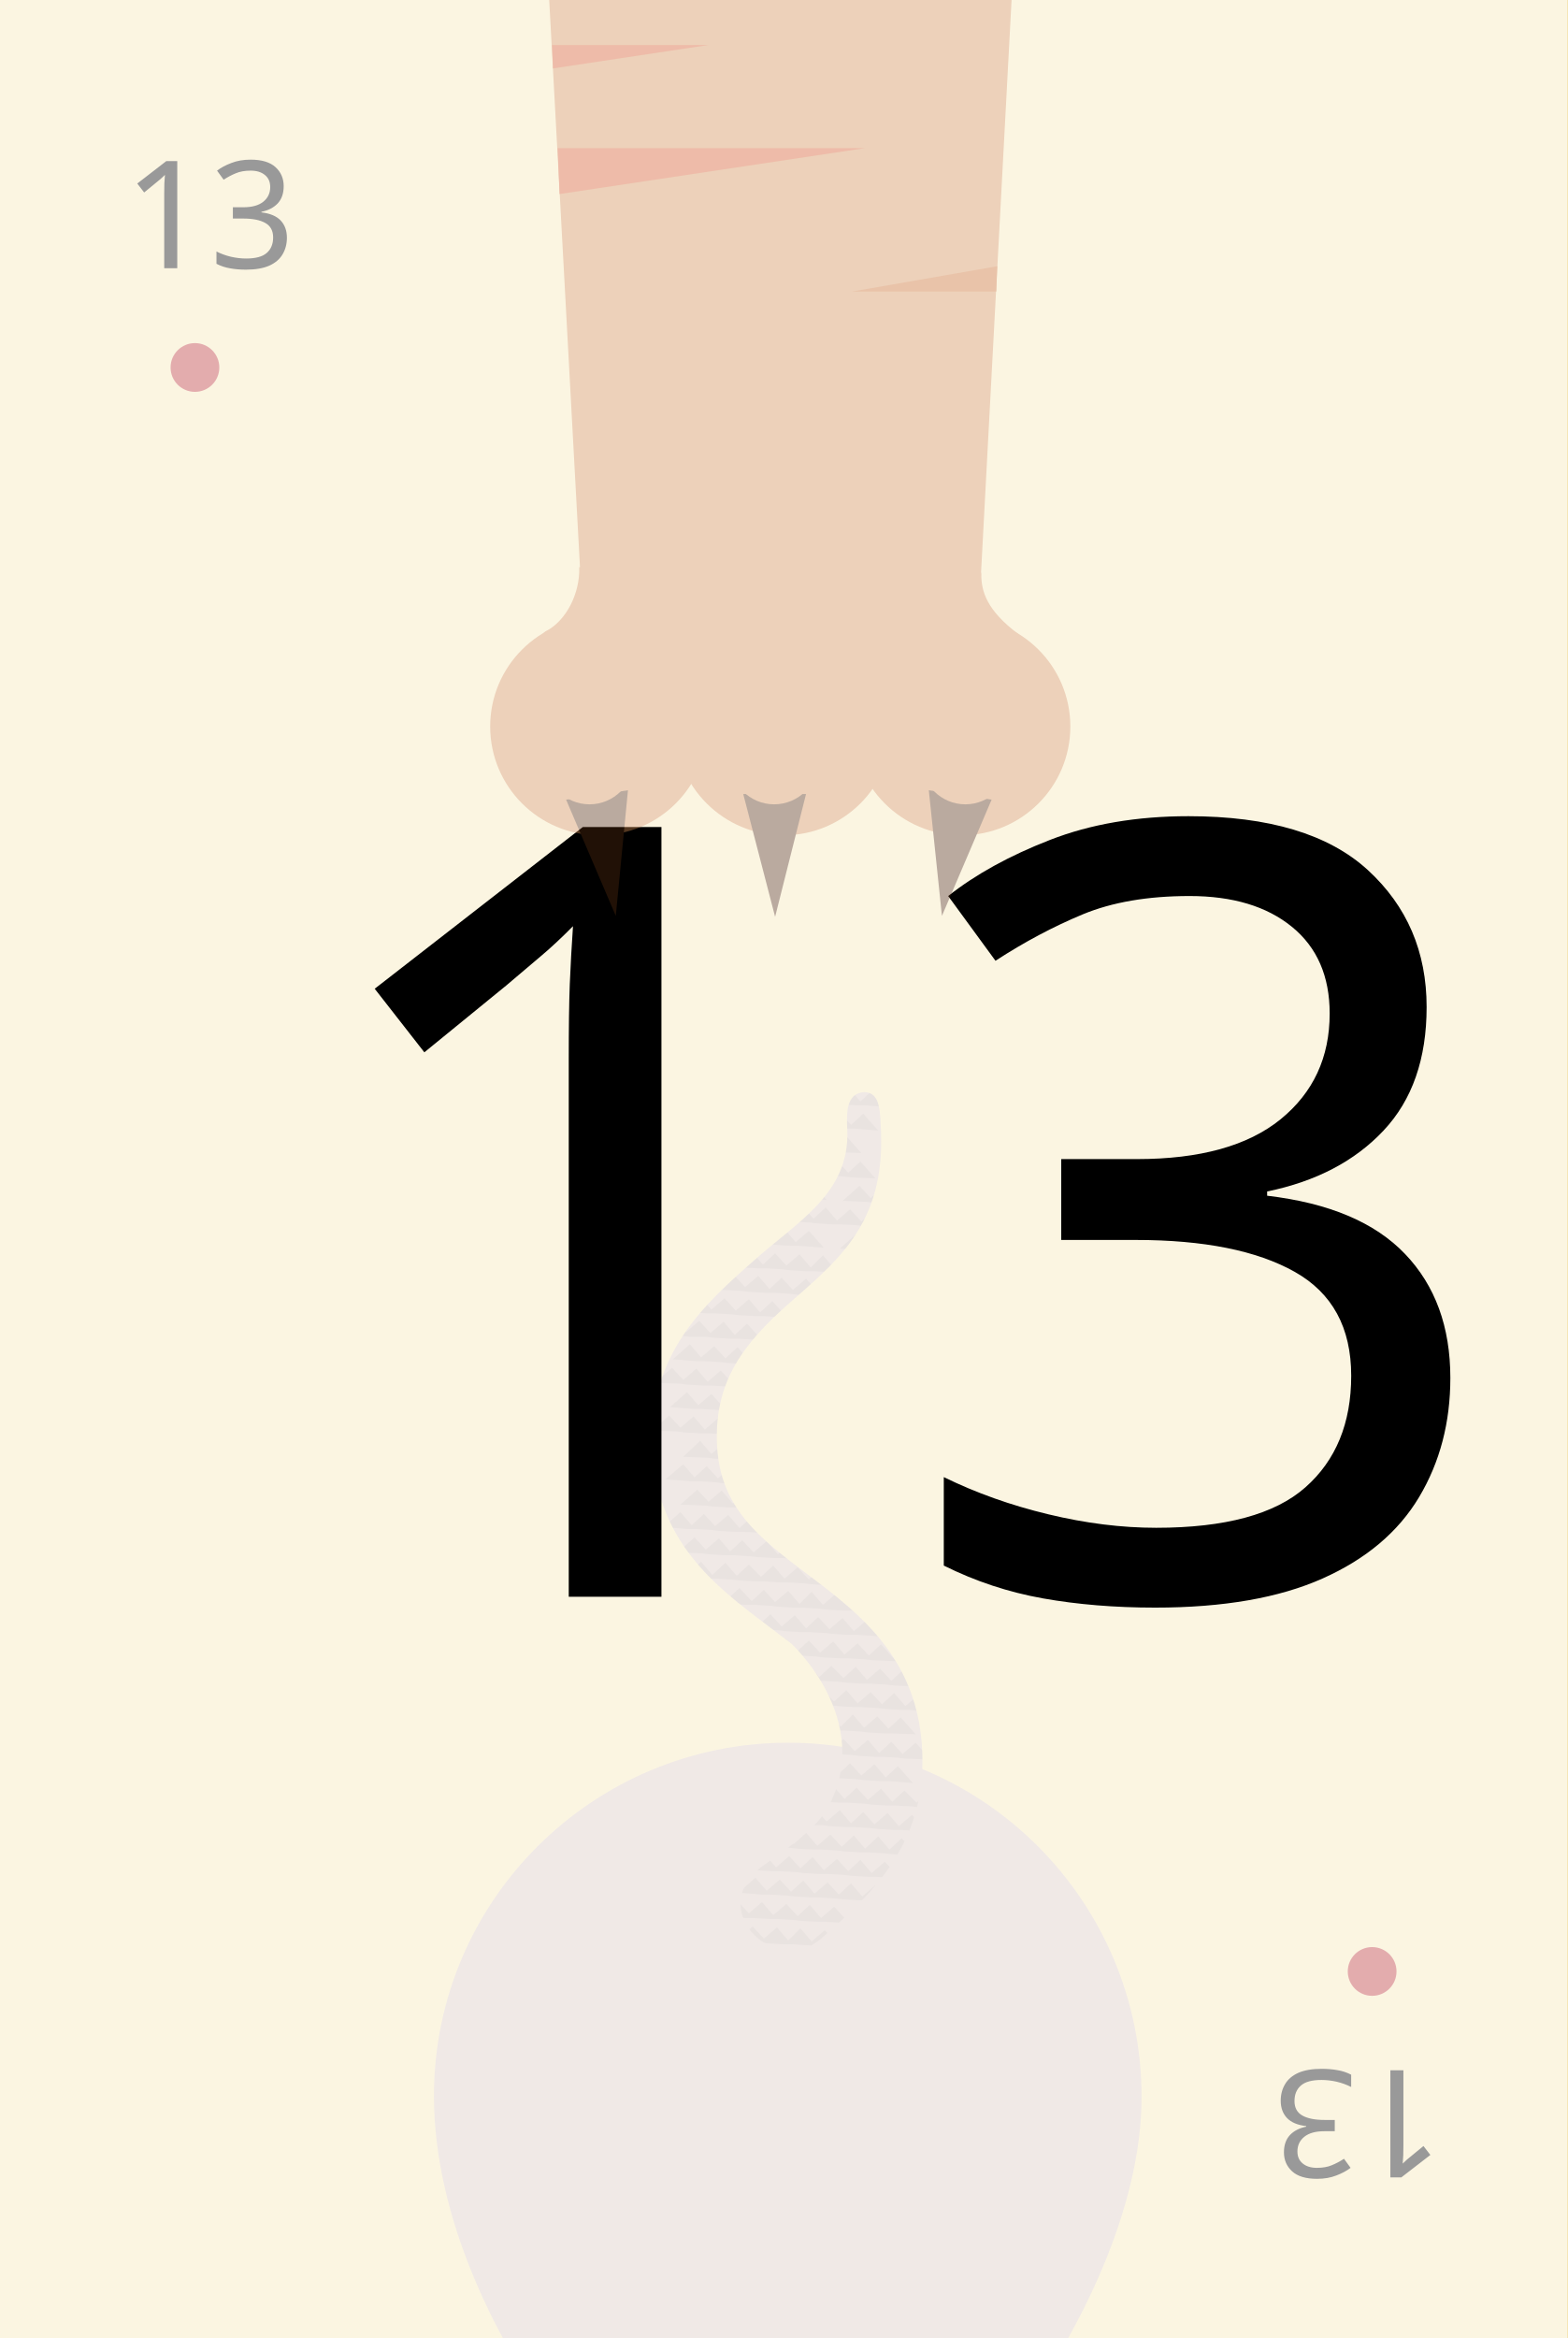
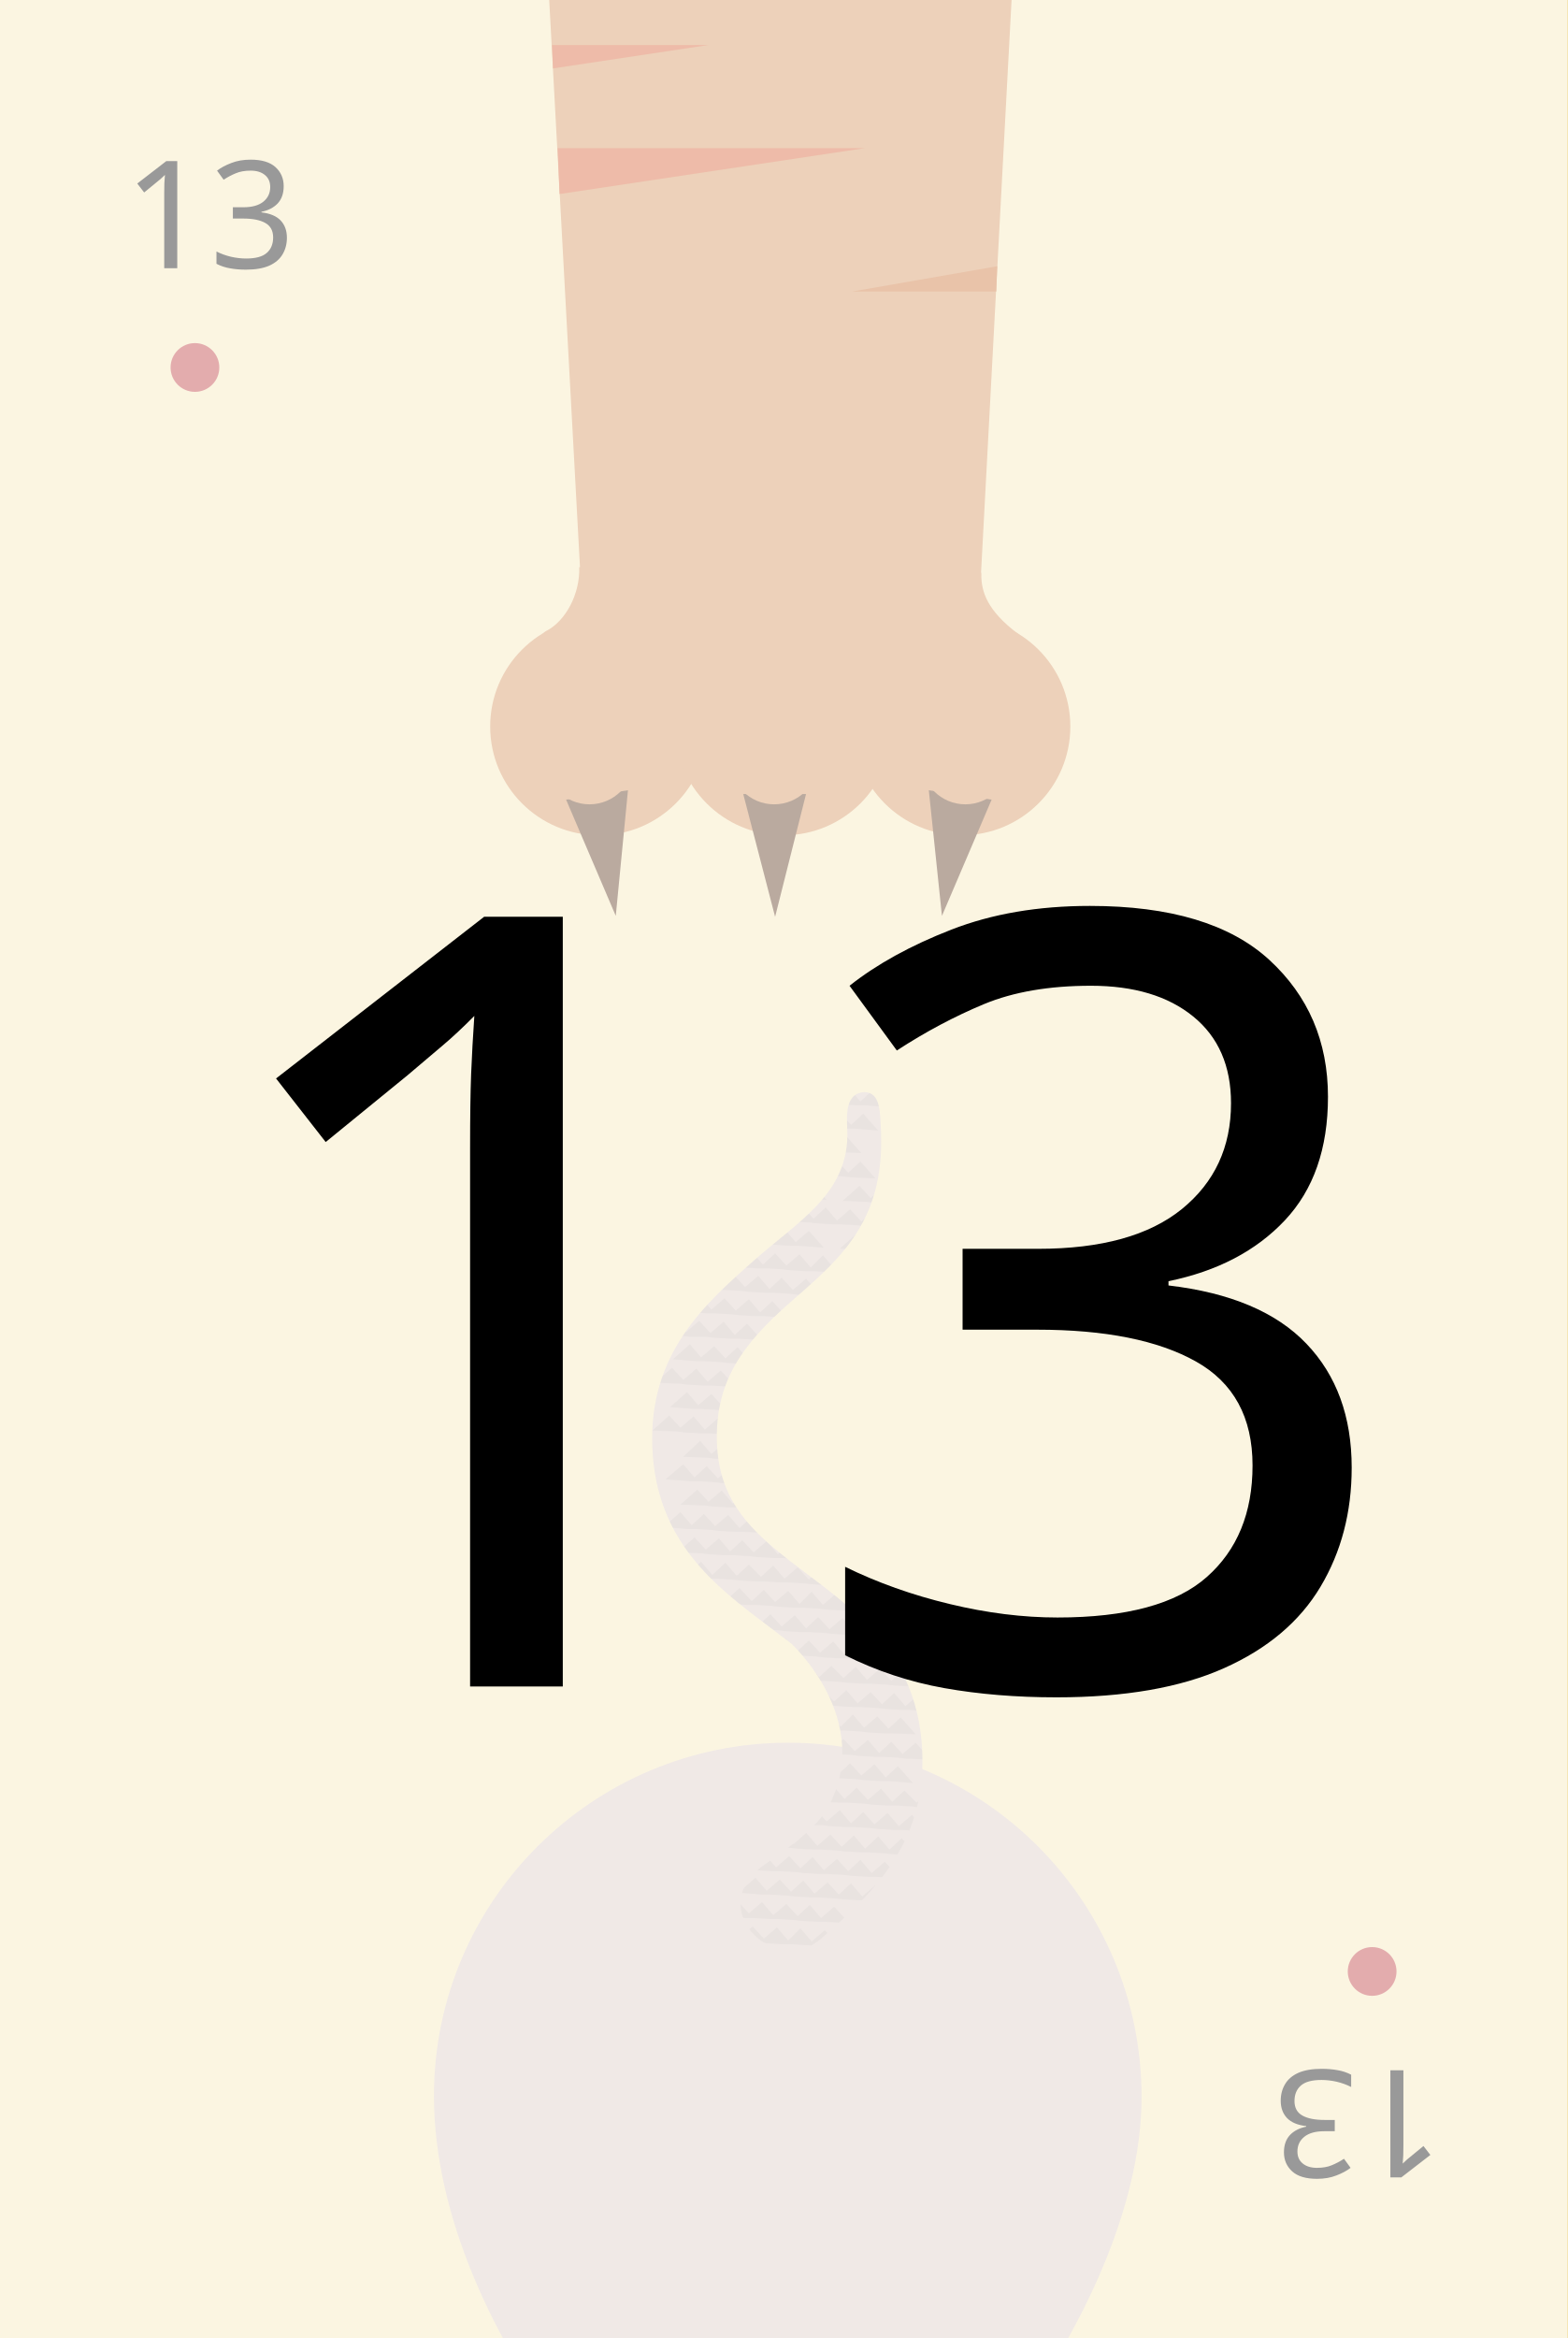
<svg xmlns="http://www.w3.org/2000/svg" xmlns:xlink="http://www.w3.org/1999/xlink" version="1.1" id="Layer_1" x="0px" y="0px" viewBox="0 0 167.2 249.4" enable-background="new 0 0 167.2 249.4" xml:space="preserve">
  <rect x="-5.7" y="-5.7" fill="#F5E6B5" width="178.6" height="260.8" />
  <circle fill="#BA3033" cx="20.8" cy="39.2" r="2.6" />
  <g>
    <text transform="matrix(1 0 0 1 13.2251 28.6087)" font-family="'RobotoSlab-Regular'" font-size="16">13</text>
  </g>
  <circle fill="#BA3033" cx="146.4" cy="210.3" r="2.6" />
  <g>
    <text transform="matrix(-1 0 0 -1 154.0334 220.8431)" font-family="'RobotoSlab-Regular'" font-size="16">13</text>
  </g>
  <path fill="#D9C8C1" d="M98.4,186.9c-0.4-10-6.7-14.8-12.3-19c-5-3.8-9.3-7-9.6-13.8c-0.3-6.8,2.9-10.8,7.5-14.9  c5.2-4.6,10.4-8.5,10-18.5c-0.1-1.9,0-4.2-1.8-4.2c-1.9,0.1-1.9,2.2-1.8,4c0.3,6.8-5.3,9.8-10,14c-5.2,4.6-11.2,9.9-10.8,19.9  c0.4,10,6.7,14.8,12.3,19c0.9,0.7,1.7,1.3,2.5,1.9l0,0c0,0,8.9,8.1,4,17.4c-1.5,2.9-6.6,5.9-7.6,6.8c-5.2,4.6,2.1,11.4,6.8,7.3  C92.8,202.2,98.8,196.9,98.4,186.9z" />
-   <text id="number" transform="matrix(1 0 0 1 29.7445 170.3316)" font-family="'RobotoSlab-Thin'" font-size="115">13</text>
+   <text id="number" x="85" y="140" dominant-baseline="middle" text-anchor="middle" font-family="'RobotoSlab-Thin'" font-size="115">13</text>
  <path fill="#D9C8C1" d="M121.8,223.7c0-20.8-16.8-37.8-37.7-37.8c-20.8,0-37.8,16.8-37.8,37.7c0,25.6,25.9,54.2,37.7,54.2  S121.8,247.3,121.8,223.7z" />
  <g>
    <polygon fill="#D18C52" points="103.9,75.6 62.7,75.6 57.1,-27.6 109.4,-27.6  " />
    <g>
      <circle fill="#D18C52" cx="63.9" cy="77.5" r="11.6" />
      <circle fill="#D18C52" cx="83.6" cy="77.5" r="11.6" />
      <circle fill="#D18C52" cx="102.6" cy="77.5" r="11.6" />
    </g>
    <polygon fill="#522B10" points="65.7,97.7 67,84.3 60.4,85.3  " />
    <polygon fill="#522B10" points="82.7,97.8 86,84.7 79.3,84.7  " />
    <polygon fill="#522B10" points="100.5,97.7 105.8,85.3 99.1,84.3  " />
    <circle fill="#D18C52" cx="62.9" cy="81.1" r="4.7" />
    <circle fill="#D18C52" cx="82.6" cy="81.1" r="4.7" />
    <circle fill="#D18C52" cx="103" cy="81.1" r="4.7" />
    <polygon fill="#D55627" points="59.5,15.8 59.7,20.7 92.3,15.8  " />
    <polygon fill="#D55627" points="58.9,4.8 59,7.3 75.6,4.8  " />
    <polygon fill="#C96928" points="90.9,31.1 106.3,31.1 106.4,28.4  " />
    <path fill="#D18C52" d="M104.7,61.3c0,1.8,0.6,3.8,3.9,6.3c3.2,2.5-6.4,3.9-6.4,3.9l-1.9-7.5C100.2,63.9,104.7,59.5,104.7,61.3z" />
    <path fill="#D18C52" d="M61.8,60.5c0.1,2.8-1.4,5.7-3.5,6.8c-2.1,1,5.2,4.3,5.2,4.3L68.8,61L61.8,60.5z" />
  </g>
  <g>
    <defs>
      <path id="SVGID_3_" d="M98.4,186.9c-0.4-10-6.7-14.8-12.3-19c-5-3.8-9.3-7-9.6-13.8c-0.3-6.8,2.9-10.8,7.5-14.9    c5.2-4.6,10.4-8.5,10-18.5c-0.1-1.9,0-4.2-1.8-4.2c-1.9,0.1-1.9,2.2-1.8,4c0.3,6.8-5.3,9.8-10,14c-5.2,4.6-11.2,9.9-10.8,19.9    c0.4,10,6.7,14.8,12.3,19c0.9,0.7,1.7,1.3,2.5,1.9l0,0c0,0,8.9,8.1,4,17.4c-1.5,2.9-6.6,5.9-7.6,6.8c-5.2,4.6,2.1,11.4,6.8,7.3    C92.8,202.2,98.8,196.9,98.4,186.9z" />
    </defs>
    <clipPath id="SVGID_2_">
      <use xlink:href="#SVGID_3_" overflow="visible" />
    </clipPath>
-     <g opacity="8.000000e-02" clip-path="url(#SVGID_2_)">
+     <g opacity="0.08" clip-path="url(#SVGID_2_)">
      <polygon points="90.5,125.1 89.3,123.8 87.9,125 86.7,123.6 85.4,124.8 84.2,123.5 82.8,124.7 81.6,123.3 80.2,124.5 79,123.2     77.7,124.4 76.5,123 75.1,124.2 73.9,122.9 72.1,124.5 74.7,124.6 75.5,124.7 77.2,124.8 78.1,124.8 79.8,124.9 80.6,125     82.4,125.1 83.2,125.1 84.9,125.2 85.8,125.3 87.5,125.4 88.3,125.4 90,125.5 90.9,125.6 93.4,125.7 91.8,123.9   " />
      <polygon points="93.6,115 92.4,113.7 91.1,114.9 89.9,113.5 88.5,114.7 87.3,113.4 86,114.6 84.7,113.2 83.4,114.4 82.2,113.1     80.8,114.3 79.6,112.9 78.3,114.1 77.1,112.8 75.3,114.4 77.8,114.5 78.7,114.6 80.4,114.7 81.2,114.7 82.9,114.8 83.8,114.9     85.5,115 86.4,115 88.1,115.1 88.9,115.2 90.6,115.3 91.5,115.3 93.2,115.4 94,115.5 96.6,115.6 95,113.8   " />
      <polygon points="87.4,141.6 86,142.8 84.8,141.5 83.5,142.7 82.3,141.3 80.9,142.5 79.7,141.2 78.4,142.4 77.2,141 75.8,142.2     74.6,140.9 73.2,142.1 72,140.7 70.2,142.4 72.8,142.5 73.6,142.6 75.3,142.6 76.2,142.7 77.9,142.8 78.8,142.8 80.5,142.9     81.3,143 83,143.1 83.9,143.1 85.6,143.2 86.4,143.3 88.1,143.4 89,143.4 91.6,143.6 90,141.8 88.6,143   " />
      <polygon points="101.8,145 100.4,146.2 99.2,144.9 97.8,146.1 96.6,144.7 95.3,145.9 94.1,144.6 92.7,145.8 91.5,144.4     90.2,145.6 89,144.3 87.6,145.5 86.4,144.1 85,145.3 83.8,144 82.5,145.2 81.3,143.8 79.9,145.1 78.7,143.7 77.4,144.9     76.2,143.6 74.8,144.8 73.6,143.4 71.8,145 74.3,145.2 75.2,145.2 76.9,145.3 77.8,145.4 79.5,145.5 80.3,145.5 82,145.6     82.9,145.7 84.6,145.8 85.4,145.8 87.1,145.9 88,145.9 89.7,146 90.6,146.1 92.3,146.2 93.1,146.2 94.8,146.3 95.7,146.4     97.4,146.5 98.2,146.5 100,146.6 100.8,146.7 103.4,146.8   " />
      <polygon points="97.6,142.2 96.3,143.4 95.1,142.1 93.3,143.7 95.8,143.8 96.7,143.9 98.4,144 99.2,144 101.8,144.2 100.2,142.4     98.8,143.6   " />
      <polygon points="95.2,139.5 93.4,141.1 96,141.3 96.8,141.3 99.4,141.5 97.8,139.7 96.4,140.9   " />
      <polygon points="87.8,133.9 86.5,135.2 85.3,133.8 83.9,135 82.7,133.7 81.4,134.9 80.2,133.5 78.8,134.7 77.6,133.4 76.2,134.6     75,133.2 73.7,134.4 72.5,133.1 71.1,134.3 69.9,132.9 68.1,134.5 70.7,134.7 71.5,134.7 73.2,134.8 74.1,134.9 75.8,135     76.6,135 78.3,135.1 79.2,135.2 80.9,135.3 81.8,135.3 83.5,135.4 84.3,135.5 86,135.6 86.9,135.6 88.6,135.7 89.4,135.8     91.2,135.9 92,135.9 93.7,136 94.6,136 97.1,136.2 95.5,134.4 94.2,135.6 93,134.2 91.6,135.4 90.4,134.1 89,135.3   " />
      <polygon points="94.5,130.5 93.3,129.1 91.9,130.3 90.7,129 89.3,130.2 88.1,128.8 86.8,130 85.6,128.7 84.2,129.9 83,128.5     81.7,129.7 80.4,128.4 79.1,129.6 77.9,128.2 76.5,129.4 75.3,128.1 74,129.3 72.8,127.9 71.4,129.1 70.2,127.8 68.4,129.4     71,129.6 71.8,129.6 73.5,129.7 74.4,129.7 76.1,129.8 76.9,129.9 78.6,130 79.5,130 81.2,130.1 82.1,130.2 83.8,130.3     84.6,130.3 86.3,130.4 87.2,130.5 88.9,130.6 89.7,130.6 91.4,130.7 92.3,130.8 94,130.9 94.9,130.9 97.4,131.1 95.8,129.3   " />
      <polygon points="89.9,128.1 92.4,128.2 93.3,128.3 95.9,128.4 94.3,126.6 92.9,127.8 91.7,126.5   " />
      <polygon points="92.7,138.5 95.3,138.7 93.7,136.9 92.3,138.1 91.1,136.7 89.3,138.3 91.9,138.5   " />
      <polygon points="93,133.4 95.6,133.5 94,131.7 92.6,132.9 91.4,131.6 89.6,133.2 92.2,133.3   " />
      <polygon points="70.3,126.9 72,127 72.8,127.1 74.5,127.2 75.4,127.2 77.1,127.3 77.9,127.4 79.6,127.5 80.5,127.5 82.2,127.6     83.1,127.7 84.8,127.8 85.6,127.8 88.2,128 86.6,126.2 85.2,127.4 84,126 82.7,127.2 81.5,125.9 80.1,127.1 78.9,125.7     77.5,126.9 76.3,125.6 75,126.8 73.8,125.4 72.4,126.6 71.2,125.3 69.9,126.5 68.6,125.1 66.8,126.7 69.4,126.9   " />
      <polygon points="74,122 75.7,122.1 76.5,122.2 78.2,122.3 79.1,122.3 80.8,122.4 81.6,122.5 83.4,122.6 84.2,122.6 85.9,122.7     86.8,122.8 88.5,122.9 89.3,122.9 91.9,123 90.3,121.2 88.9,122.4 87.7,121.1 86.4,122.3 85.2,120.9 83.8,122.2 82.6,120.8     81.2,122 80,120.7 78.7,121.9 77.5,120.5 76.1,121.7 74.9,120.4 73.6,121.6 72.4,120.2 70.5,121.8 73.1,122   " />
      <polygon points="75.8,119.6 77.5,119.7 78.4,119.7 80.1,119.8 80.9,119.8 82.6,119.9 83.5,120 85.2,120.1 86.1,120.1 87.8,120.2     88.6,120.3 90.3,120.4 91.2,120.4 93.7,120.6 92.1,118.8 90.8,120 89.6,118.6 88.2,119.8 87,118.5 85.7,119.7 84.5,118.3     83.1,119.5 81.9,118.2 80.5,119.4 79.3,118 78,119.2 76.8,117.9 75.4,119.1 74.2,117.7 72.4,119.4 75,119.5   " />
      <polygon points="76.8,117 78.5,117.1 79.4,117.2 81.1,117.3 81.9,117.3 83.6,117.4 84.5,117.5 86.2,117.6 87.1,117.6 88.8,117.7     89.6,117.8 91.3,117.9 92.2,117.9 94.7,118.1 93.1,116.3 91.8,117.5 90.6,116.1 89.2,117.3 88,116 86.7,117.2 85.5,115.8     84.1,117 82.9,115.7 81.5,116.9 80.3,115.5 79,116.7 77.8,115.4 76.4,116.6 75.2,115.2 73.4,116.8 76,117   " />
      <polygon points="77.1,111.9 78.8,112 79.7,112.1 81.4,112.2 82.2,112.2 83.9,112.3 84.8,112.4 86.5,112.5 87.4,112.5 89.1,112.6     89.9,112.7 91.6,112.8 92.5,112.8 95,113 93.4,111.1 92.1,112.4 90.9,111 89.5,112.2 88.3,110.9 87,112.1 85.7,110.7 84.4,111.9     83.2,110.6 81.8,111.8 80.6,110.4 79.3,111.6 78.1,110.3 76.7,111.5 75.5,110.1 73.7,111.7 76.3,111.9   " />
      <polygon points="74.9,150.3 76.6,150.4 77.5,150.5 79.2,150.6 80,150.6 81.7,150.7 82.6,150.8 84.3,150.9 85.1,150.9 86.9,151     87.7,151.1 89.4,151.2 90.3,151.2 92,151.3 92.8,151.4 94.5,151.5 95.4,151.5 98,151.7 96.3,149.9 95,151.1 93.8,149.7     92.4,150.9 91.2,149.6 89.9,150.8 88.7,149.4 87.3,150.6 86.1,149.3 84.7,150.5 83.5,149.1 82.2,150.3 81,149 79.6,150.2     78.4,148.8 77.1,150 75.9,148.7 74.5,149.9 73.3,148.5 71.5,150.1 74.1,150.3   " />
      <polygon points="72.5,147.6 73.3,147.7 75.1,147.8 75.9,147.8 77.6,147.9 78.5,148 80.2,148.1 81,148.1 82.7,148.2 83.6,148.3     85.3,148.4 86.1,148.4 87.9,148.5 88.7,148.6 90.4,148.7 91.3,148.7 93,148.8 93.8,148.9 96.4,149 94.8,147.2 93.4,148.4     92.2,147 90.9,148.3 89.7,146.9 88.3,148.1 87.1,146.8 85.7,148 84.5,146.6 83.2,147.8 82,146.5 80.6,147.7 79.4,146.3     78.1,147.5 76.9,146.2 75.5,147.4 74.3,146 72.9,147.2 71.7,145.9 69.9,147.5   " />
      <polygon points="71.2,139.8 72.9,139.9 73.8,140 75.5,140.1 76.3,140.1 78.1,140.2 78.9,140.3 80.6,140.4 81.5,140.4 83.2,140.5     84,140.6 85.7,140.7 86.6,140.7 89.2,140.9 87.5,139.1 86.2,140.3 85,138.9 83.6,140.1 82.4,138.8 81.1,140 79.9,138.6     78.5,139.8 77.3,138.5 75.9,139.7 74.7,138.3 73.4,139.5 72.2,138.2 70.8,139.4 69.6,138 67.8,139.6 70.4,139.8   " />
      <polygon points="69.7,137.2 71.4,137.3 72.2,137.3 73.9,137.4 74.8,137.5 76.5,137.6 77.3,137.6 79.1,137.7 79.9,137.8     81.6,137.9 82.5,137.9 84.2,138 85,138.1 87.6,138.2 86,136.4 84.6,137.6 83.4,136.3 82.1,137.5 80.9,136.1 79.5,137.3 78.3,136     76.9,137.2 75.7,135.8 74.4,137 73.2,135.7 71.8,136.9 70.6,135.5 69.3,136.7 68.1,135.4 66.3,137 68.8,137.1   " />
      <polygon points="70,132.1 71.7,132.2 72.5,132.2 74.2,132.3 75.1,132.4 76.8,132.5 77.6,132.5 79.3,132.6 80.2,132.7 81.9,132.7     82.8,132.8 84.5,132.9 85.3,132.9 87.9,133.1 86.3,131.3 84.9,132.5 83.7,131.1 82.4,132.3 81.2,131 79.8,132.2 78.6,130.8     77.2,132.1 76,130.7 74.7,131.9 73.5,130.6 72.1,131.8 70.9,130.4 69.6,131.6 68.4,130.3 66.5,131.9 69.1,132   " />
      <polygon points="75.4,170.9 77.1,171 78,171.1 79.7,171.2 80.6,171.2 82.3,171.3 83.1,171.4 84.8,171.5 85.7,171.5 87.4,171.6     88.2,171.7 89.9,171.8 90.8,171.8 92.5,171.9 93.4,171.9 95.1,172 95.9,172.1 98.5,172.2 96.9,170.4 95.5,171.6 94.3,170.3     93,171.5 91.7,170.1 90.4,171.3 89.2,170 87.8,171.2 86.6,169.8 85.3,171.1 84.1,169.7 82.7,170.9 81.5,169.6 80.2,170.8     78.9,169.4 77.6,170.6 76.4,169.3 75,170.5 73.8,169.1 72,170.7 74.6,170.9   " />
      <polygon points="73.9,168.3 75.6,168.4 76.4,168.4 78.1,168.5 79,168.6 80.7,168.7 81.6,168.7 83.3,168.8 84.1,168.8 85.8,168.9     86.7,169 88.4,169.1 89.2,169.1 90.9,169.2 91.8,169.3 93.5,169.4 94.4,169.4 96.9,169.6 95.3,167.8 94,169 92.7,167.6     91.4,168.8 90.2,167.5 88.8,168.7 87.6,167.3 86.3,168.5 85.1,167.2 83.7,168.4 82.5,167 81.2,168.2 79.9,166.9 78.6,168.1     77.4,166.7 76,168 74.8,166.6 73.5,167.8 72.3,166.5 70.5,168.1 73,168.2   " />
      <polygon points="75.7,165.8 77.4,165.9 78.3,165.9 80,166 80.8,166.1 82.6,166.2 83.4,166.2 85.1,166.3 86,166.4 87.7,166.5     88.5,166.5 90.2,166.6 91.1,166.7 92.8,166.8 93.7,166.8 95.4,166.9 96.2,167 98.8,167.1 97.2,165.3 95.8,166.5 94.6,165.2     93.2,166.4 92,165 90.7,166.2 89.5,164.9 88.1,166.1 86.9,164.7 85.6,165.9 84.4,164.6 83,165.8 81.8,164.4 80.4,165.6     79.2,164.3 77.9,165.5 76.7,164.1 75.3,165.3 74.1,164 72.3,165.6 74.9,165.7   " />
      <polygon points="73.3,163.1 74.2,163.1 75.9,163.2 76.7,163.3 78.4,163.4 79.3,163.4 81,163.5 81.8,163.6 83.6,163.7 84.4,163.7     86.1,163.8 87,163.9 88.7,164 89.5,164 91.2,164.1 92.1,164.2 93.8,164.3 94.7,164.3 97.2,164.5 95.6,162.7 94.3,163.9 93,162.5     91.7,163.7 90.5,162.4 89.1,163.6 87.9,162.2 86.6,163.4 85.4,162.1 84,163.3 82.8,161.9 81.4,163.1 80.2,161.8 78.9,163     77.7,161.6 76.3,162.8 75.1,161.5 73.8,162.7 72.6,161.3 70.8,162.9   " />
      <polygon points="74.5,158 76.2,158.1 77,158.2 78.7,158.3 79.6,158.3 81.3,158.4 82.1,158.5 83.9,158.6 84.7,158.6 86.4,158.7     87.3,158.8 89,158.8 89.8,158.9 91.5,159 92.4,159 94.1,159.1 94.9,159.2 97.5,159.3 95.9,157.5 94.5,158.7 93.3,157.4 92,158.6     90.8,157.2 89.4,158.4 88.2,157.1 86.9,158.3 85.7,156.9 84.3,158.2 83.1,156.8 81.7,158 80.5,156.7 79.2,157.9 78,156.5     76.6,157.7 75.4,156.4 74.1,157.6 72.9,156.2 71,157.8 73.6,158   " />
      <polygon points="73,152.8 74.8,152.9 75.6,152.9 77.3,153 78.2,153.1 79.9,153.2 80.7,153.2 82.4,153.3 83.3,153.4 85,153.5     85.9,153.5 87.6,153.6 88.4,153.7 90.1,153.8 91,153.8 92.7,153.9 93.5,154 96.1,154.1 94.5,152.3 93.1,153.5 91.9,152.2     90.6,153.4 89.4,152 88,153.2 86.8,151.9 85.5,153.1 84.2,151.7 82.9,152.9 81.7,151.6 80.3,152.8 79.1,151.4 77.8,152.6     76.6,151.3 75.2,152.5 74,151.1 72.6,152.3 71.4,151 69.6,152.6 72.2,152.7   " />
      <polygon points="98,180.8 96.6,182 95.4,180.6 94.1,181.8 92.9,180.5 91.5,181.7 90.3,180.3 89,181.5 87.7,180.2 86.4,181.4     85.2,180 83.8,181.2 82.6,179.9 81.3,181.1 80.1,179.7 78.3,181.4 80.8,181.5 81.7,181.6 83.4,181.7 84.2,181.7 85.9,181.8     86.8,181.8 88.5,181.9 89.4,182 91.1,182.1 91.9,182.1 93.6,182.2 94.5,182.3 96.2,182.4 97,182.4 99.6,182.6   " />
      <polygon points="97.5,160.2 96.1,161.4 94.9,160 93.5,161.3 92.3,159.9 91,161.1 89.8,159.8 88.4,161 87.2,159.6 85.9,160.8     84.7,159.5 83.3,160.7 82.1,159.3 80.7,160.5 79.5,159.2 78.2,160.4 77,159 75.6,160.2 74.4,158.9 72.6,160.5 75.2,160.6     76,160.7 77.7,160.8 78.6,160.8 80.3,160.9 81.1,161 82.8,161.1 83.7,161.1 85.4,161.2 86.3,161.3 88,161.4 88.8,161.4     90.5,161.5 91.4,161.6 93.1,161.7 93.9,161.7 95.7,161.8 96.5,161.9 99.1,162   " />
      <polygon points="97.8,155.1 96.4,156.3 95.2,154.9 93.8,156.1 92.6,154.8 91.3,156 90.1,154.6 88.7,155.8 87.5,154.5 86.2,155.7     85,154.3 83.6,155.5 82.4,154.2 81,155.4 79.8,154 78.5,155.2 77.3,153.9 75.9,155.1 74.7,153.7 72.9,155.4 75.5,155.5     76.3,155.6 78,155.6 78.9,155.7 80.6,155.8 81.4,155.8 83.1,155.9 84,156 85.7,156.1 86.6,156.1 88.3,156.2 89.1,156.3     90.8,156.4 91.7,156.4 93.4,156.5 94.2,156.6 95.9,156.7 96.8,156.7 99.4,156.9   " />
      <polygon points="96.9,207.7 95.7,206.3 94.3,207.5 93.1,206.2 91.7,207.4 90.5,206 89.2,207.2 88,205.9 86.6,207.1 85.4,205.7     84.1,207 82.9,205.6 81.5,206.8 80.3,205.5 78.5,207.1 81.1,207.2 81.9,207.3 83.6,207.4 84.5,207.4 86.2,207.5 87,207.6     88.7,207.7 89.6,207.7 91.3,207.8 92.1,207.8 93.9,207.9 94.7,208 96.4,208.1 97.3,208.1 99.8,208.3 98.2,206.5   " />
      <polygon points="97.2,202.6 96,201.2 94.6,202.4 93.4,201.1 92,202.3 90.8,200.9 89.5,202.1 88.3,200.8 86.9,202 85.7,200.6     84.4,201.8 83.2,200.5 81.8,201.7 80.6,200.3 78.8,201.9 81.3,202.1 82.2,202.1 83.9,202.2 84.8,202.3 86.5,202.4 87.3,202.4     89,202.5 89.9,202.6 91.6,202.7 92.4,202.7 94.1,202.8 95,202.9 96.7,203 97.6,203 100.1,203.2 98.5,201.4   " />
      <polygon points="97.5,197.4 96.2,196.1 94.9,197.3 93.7,195.9 92.3,197.2 91.1,195.8 89.8,197 88.6,195.7 87.2,196.9 86,195.5     84.7,196.7 83.4,195.4 82.1,196.6 80.9,195.2 79.1,196.8 81.6,197 82.5,197 84.2,197.1 85.1,197.2 86.8,197.3 87.6,197.3     89.3,197.4 90.2,197.5 91.9,197.6 92.7,197.6 94.4,197.7 95.3,197.8 97,197.9 97.9,197.9 100.4,198 98.8,196.2   " />
      <polygon points="97.8,192.3 96.5,191 95.2,192.2 94,190.8 92.6,192 91.4,190.7 90.1,191.9 88.9,190.5 87.5,191.7 86.3,190.4     84.9,191.6 83.7,190.2 82.4,191.4 81.2,190.1 79.4,191.7 81.9,191.8 82.8,191.9 84.5,192 85.3,192 87.1,192.1 87.9,192.2     89.6,192.3 90.5,192.3 92.2,192.4 93,192.5 94.7,192.6 95.6,192.6 97.3,192.7 98.2,192.8 100.7,192.9 99.1,191.1   " />
      <polygon points="81.4,186.7 83.1,186.8 83.9,186.8 85.6,186.9 86.5,187 88.2,187.1 89.1,187.1 90.8,187.2 91.6,187.3 93.3,187.4     94.2,187.4 95.9,187.5 96.7,187.6 99.3,187.7 97.7,185.9 96.3,187.1 95.1,185.8 93.8,187 92.6,185.6 91.2,186.8 90,185.5     88.7,186.7 87.4,185.3 86.1,186.5 84.9,185.2 83.5,186.4 82.3,185 81,186.2 79.8,184.9 78,186.5 80.5,186.6   " />
      <polygon points="79,184 79.8,184 81.5,184.1 82.4,184.2 84.1,184.3 84.9,184.3 86.6,184.4 87.5,184.5 89.2,184.6 90.1,184.6     91.8,184.7 92.6,184.8 94.3,184.9 95.2,184.9 97.7,185 96.1,183.2 94.8,184.4 93.6,183.1 92.2,184.3 91,182.9 89.7,184.2     88.5,182.8 87.1,184 85.9,182.7 84.5,183.9 83.3,182.5 82,183.7 80.8,182.4 79.4,183.6 78.2,182.2 76.4,183.8   " />
      <polygon points="80.1,178.9 81.8,179 82.7,179 84.4,179.1 85.2,179.2 86.9,179.3 87.8,179.3 89.5,179.4 90.4,179.5 92.1,179.6     92.9,179.6 94.6,179.7 95.5,179.8 98,179.9 96.4,178.1 95.1,179.3 93.9,178 92.5,179.2 91.3,177.8 90,179 88.7,177.7 87.4,178.9     86.2,177.5 84.8,178.7 83.6,177.4 82.3,178.6 81.1,177.2 79.7,178.4 78.5,177.1 76.7,178.7 79.3,178.8   " />
      <polygon points="77.7,176.2 79.4,176.3 80.3,176.3 82,176.4 82.8,176.5 84.5,176.6 85.4,176.6 87.1,176.7 87.9,176.8 89.6,176.9     90.5,176.9 92.2,177 93.1,177.1 95.6,177.2 94,175.4 92.7,176.6 91.5,175.3 90.1,176.5 88.9,175.1 87.5,176.3 86.3,175 85,176.2     83.8,174.8 82.4,176 81.2,174.7 79.9,175.9 78.6,174.5 77.3,175.7 76.1,174.4 74.3,176 76.8,176.1   " />
      <polygon points="76.1,173.5 77.8,173.6 78.7,173.7 80.4,173.8 81.3,173.8 83,173.9 83.8,174 85.5,174.1 86.4,174.1 88.1,174.2     88.9,174.3 90.6,174.4 91.5,174.4 93.2,174.5 94.1,174.6 95.8,174.7 96.6,174.7 99.2,174.9 97.6,173 96.2,174.3 95,172.9     93.7,174.1 92.5,172.8 91.1,174 89.9,172.6 88.5,173.8 87.3,172.5 86,173.7 84.8,172.3 83.4,173.5 82.2,172.2 80.9,173.4     79.7,172 78.3,173.2 77.1,171.9 75.7,173.1 74.5,171.7 72.7,173.3 75.3,173.5   " />
      <polygon points="80.3,204.6 82.1,204.7 82.9,204.7 84.6,204.8 85.5,204.9 87.2,205 88,205 89.7,205.1 90.6,205.2 92.3,205.3     93.1,205.3 94.9,205.4 95.7,205.5 98.3,205.6 96.7,203.8 95.3,205 94.1,203.7 92.7,204.9 91.5,203.5 90.2,204.7 89,203.4     87.6,204.6 86.4,203.2 85.1,204.4 83.9,203.1 82.5,204.3 81.3,202.9 79.9,204.1 78.7,202.8 76.9,204.4 79.5,204.6   " />
      <polygon points="79.8,199.4 80.6,199.5 82.3,199.6 83.2,199.6 84.9,199.7 85.8,199.8 87.5,199.9 88.3,199.9 90,200 90.9,200.1     92.6,200.2 93.4,200.2 95.1,200.3 96,200.4 98.6,200.5 97,198.7 95.6,199.9 94.4,198.6 93,199.8 91.8,198.4 90.5,199.6     89.3,198.3 87.9,199.5 86.7,198.1 85.4,199.3 84.2,198 82.8,199.2 81.6,197.8 80.2,199 79,197.7 77.2,199.3   " />
      <polygon points="80.9,194.4 82.6,194.5 83.5,194.5 85.2,194.6 86.1,194.7 87.8,194.7 88.6,194.8 90.3,194.9 91.2,194.9 92.9,195     93.7,195.1 95.4,195.2 96.3,195.2 98.9,195.4 97.3,193.6 95.9,194.8 94.7,193.4 93.3,194.6 92.1,193.3 90.8,194.5 89.6,193.1     88.2,194.3 87,193 85.7,194.2 84.4,192.8 83.1,194.1 81.9,192.7 80.5,193.9 79.3,192.6 77.5,194.2 80.1,194.3   " />
      <polygon points="79.5,189.1 81.2,189.2 82.1,189.3 83.8,189.4 84.6,189.4 86.4,189.5 87.2,189.6 88.9,189.7 89.8,189.7     91.5,189.8 92.3,189.9 94,190 94.9,190 97.4,190.2 95.8,188.4 94.5,189.6 93.3,188.2 91.9,189.4 90.7,188.1 89.4,189.3     88.2,187.9 86.8,189.1 85.6,187.8 84.2,189 83,187.6 81.7,188.8 80.5,187.5 79.1,188.7 77.9,187.3 76.1,188.9 78.7,189.1   " />
    </g>
  </g>
  <g id="muted" opacity="0.6">
    <rect fill="#fff" x="0" y="0" width="167.2" height="249.4" />
    <use xlink:href="#number" />
  </g>
</svg>
